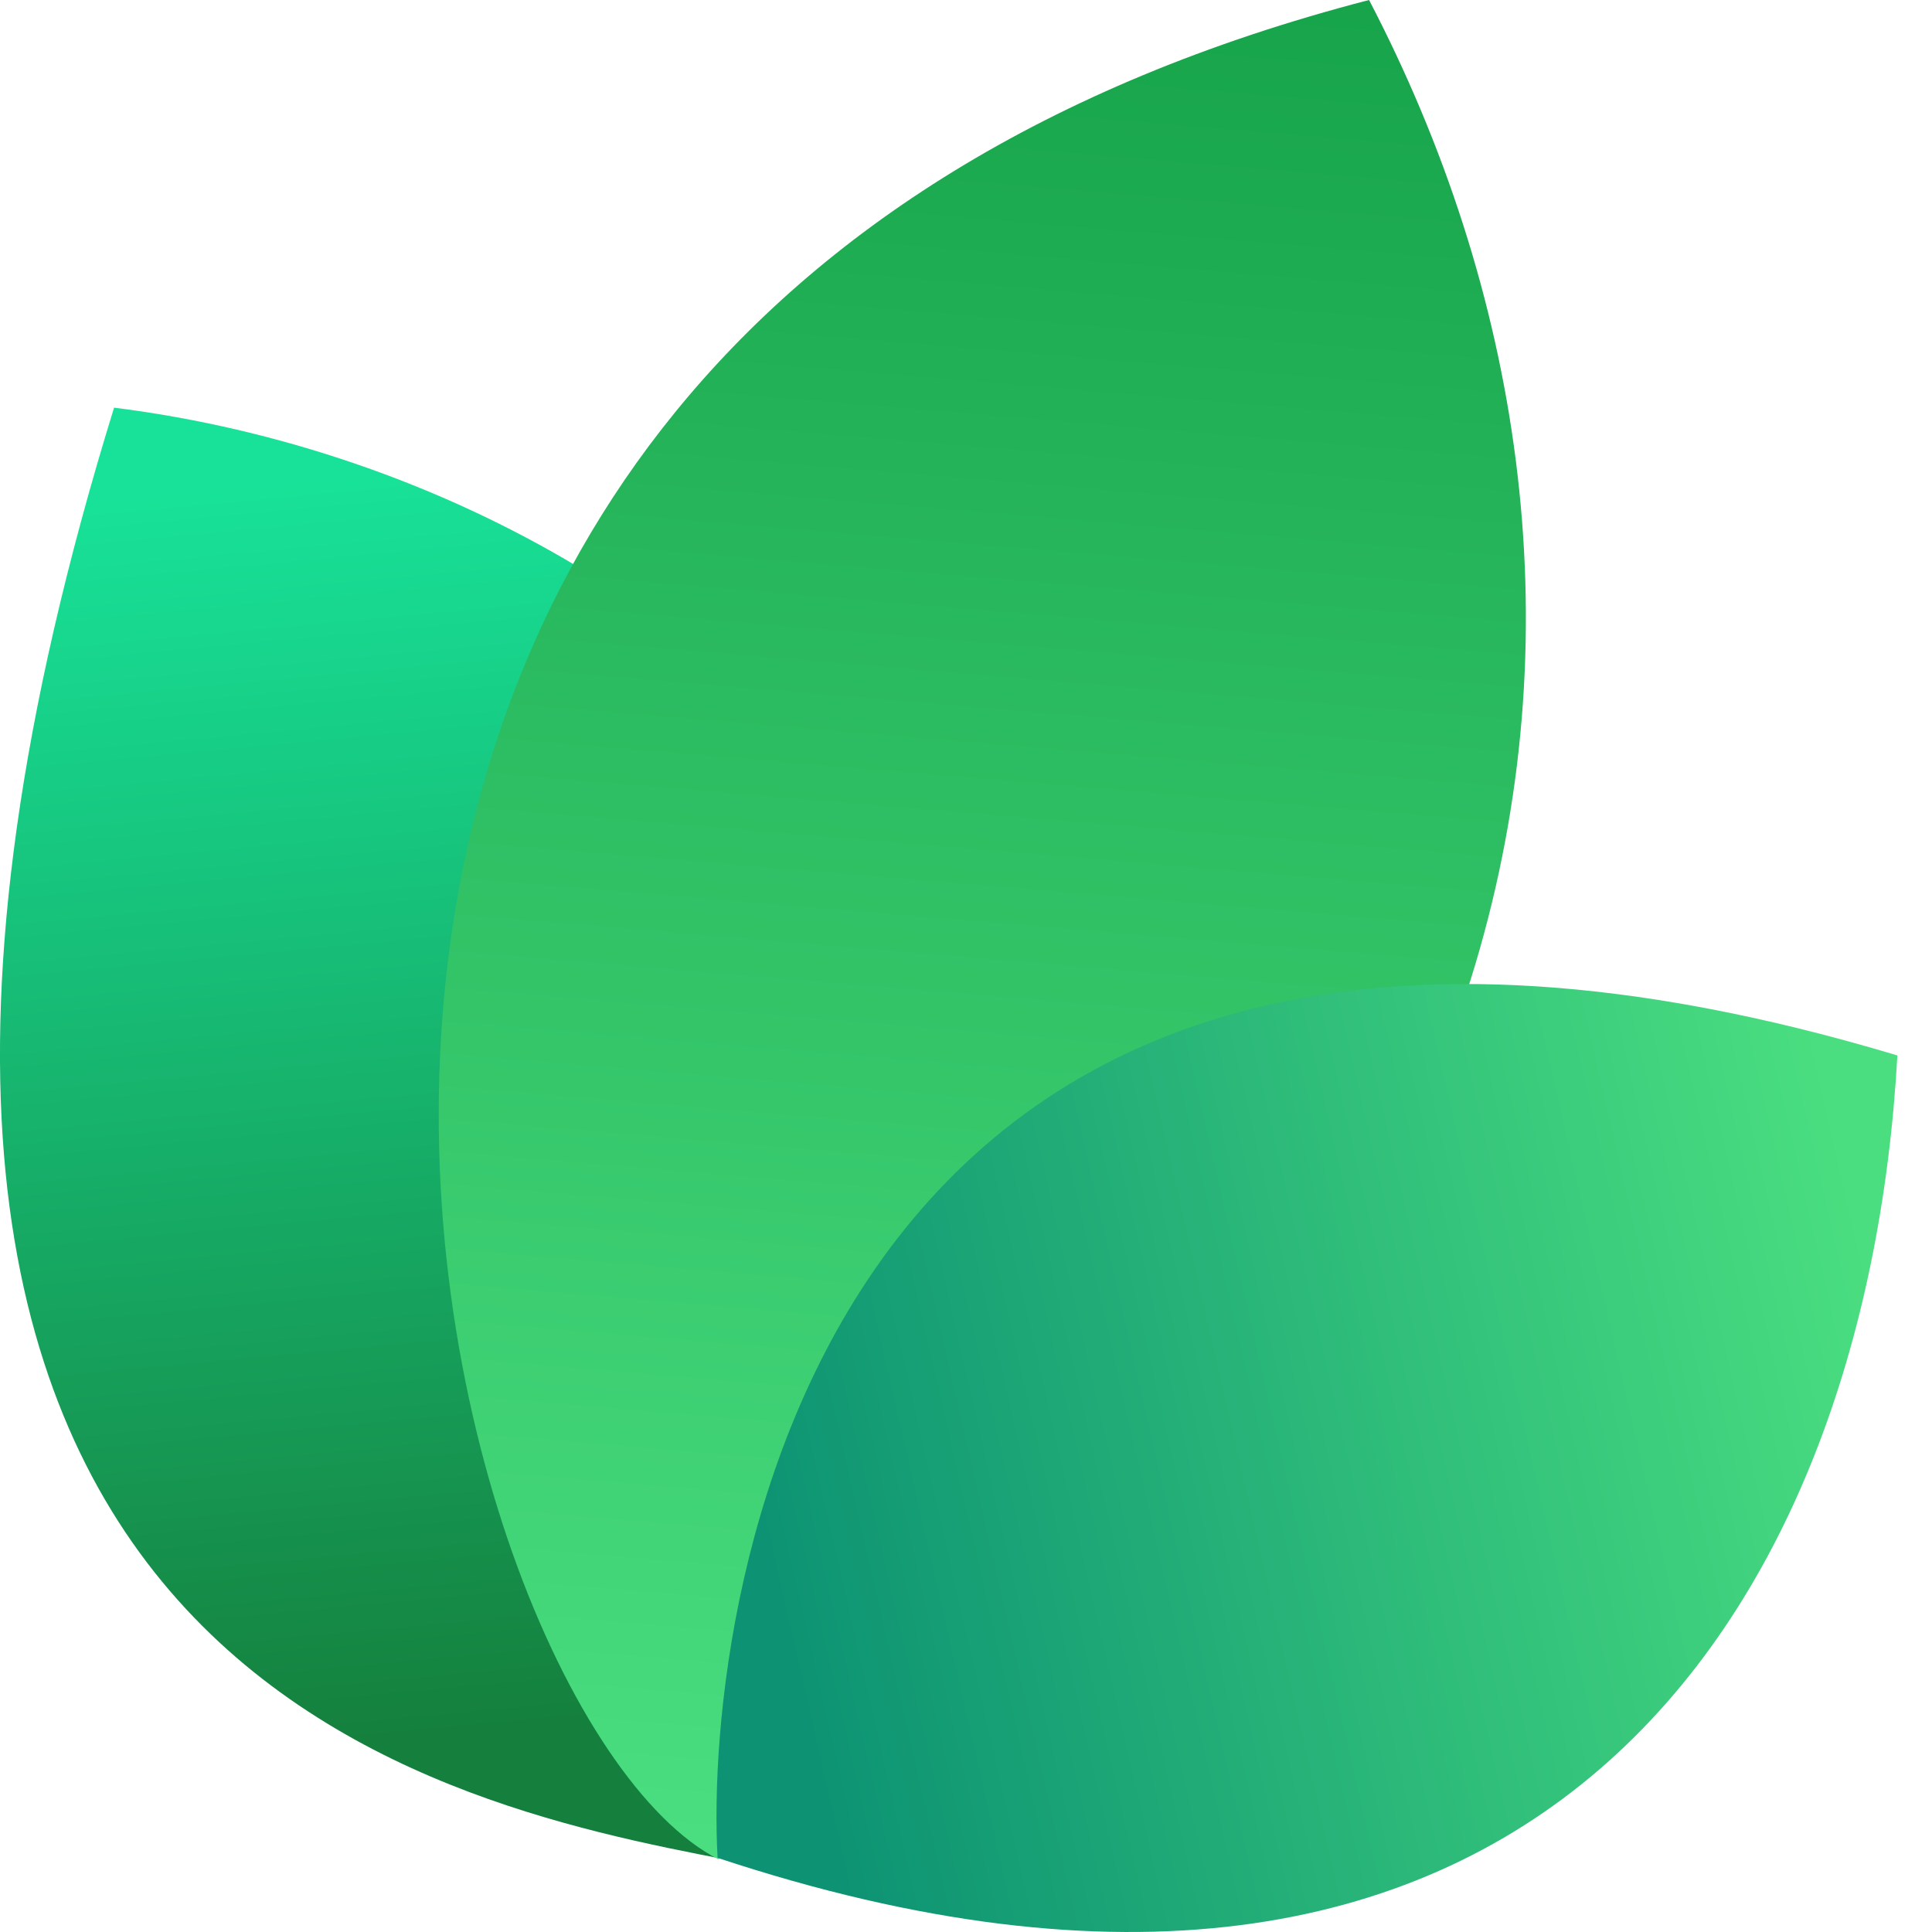
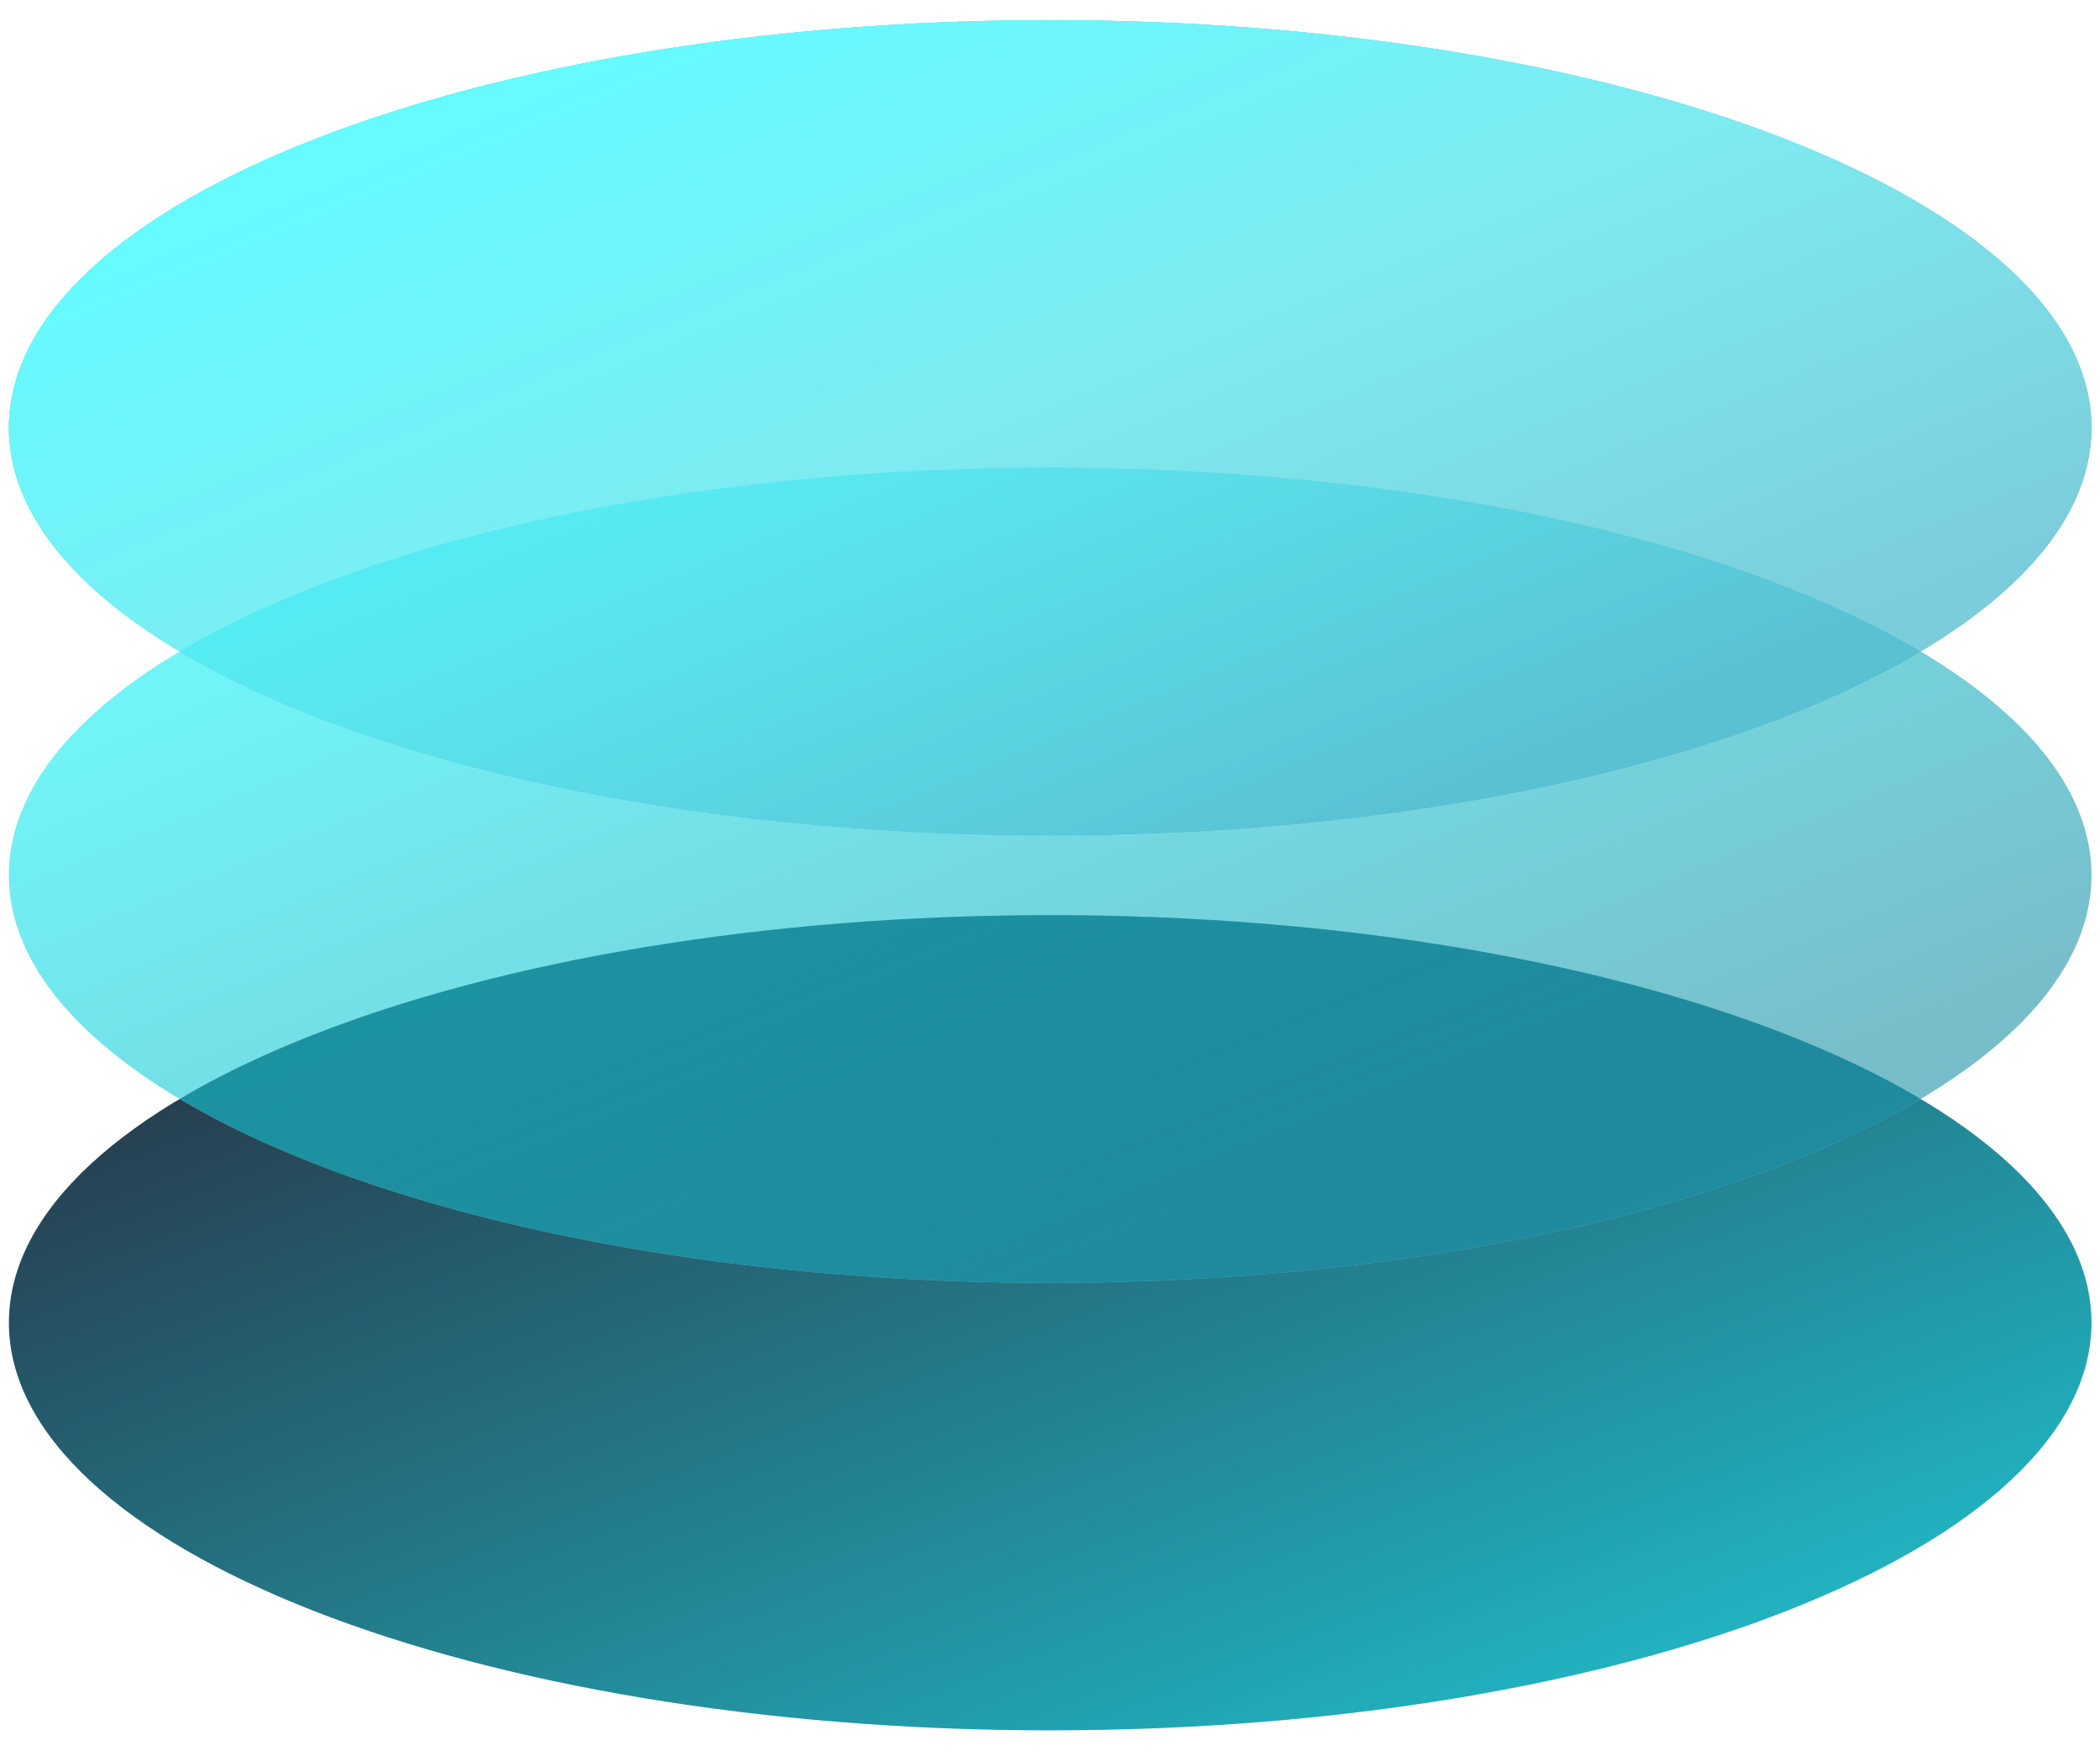
- <svg xmlns="http://www.w3.org/2000/svg" width="24" height="24" viewBox="0 0 24 24" fill="none">
-   <path d="M9.061 23.108C5.268 22.377 -3.391 20.627 1.417 5.064C9.634 6.099 16.973 14.064 9.061 23.108Z" fill="url(#paint0_linear_17557_2021)" />
-   <path d="M8.919 23.094C5.276 21.222 0.784 4.209 17.007 0C20.757 7.193 19.621 16.545 8.919 23.094Z" fill="url(#paint1_linear_17557_2021)" />
-   <path d="M8.914 23.079C8.735 19.882 10.159 9.085 23.57 13.111C23.181 20.123 18.984 26.418 8.914 23.079Z" fill="url(#paint2_linear_17557_2021)" />
+ <svg xmlns="http://www.w3.org/2000/svg" width="24" height="20" viewBox="0 0 24 20" fill="none">
+   <ellipse cx="12.002" cy="15.113" rx="11.9" ry="4.657" fill="#D9D9D9" />
+   <ellipse cx="12.002" cy="15.113" rx="11.9" ry="4.657" fill="url(#paint0_linear_5350_13101)" />
+   <g opacity="0.6">
+     <ellipse cx="12.002" cy="10" rx="11.9" ry="4.657" fill="#D9D9D9" />
+     <ellipse cx="12.002" cy="10" rx="11.9" ry="4.657" fill="url(#paint1_linear_5350_13101)" />
+   </g>
+   <g opacity="0.75">
+     <ellipse cx="12.002" cy="4.887" rx="11.9" ry="4.657" fill="url(#paint2_linear_5350_13101)" />
+     <ellipse cx="12.002" cy="4.887" rx="11.9" ry="4.657" fill="url(#paint3_linear_5350_13101)" />
+     <ellipse cx="12.002" cy="4.887" rx="11.9" ry="4.657" fill="url(#paint4_linear_5350_13101)" />
+   </g>
  <defs>
-     <linearGradient id="paint0_linear_17557_2021" x1="3.776" y1="5.916" x2="5.232" y2="21.559" gradientUnits="userSpaceOnUse">
-       <stop stop-color="#18E299" />
-       <stop offset="1" stop-color="#15803D" />
+     <linearGradient id="paint0_linear_5350_13101" x1="-0.134" y1="11.25" x2="5.715" y2="26.189" gradientUnits="userSpaceOnUse">
+       <stop stop-color="#272D3F" />
+       <stop offset="1" stop-color="#20C4D1" />
    </linearGradient>
-     <linearGradient id="paint1_linear_17557_2021" x1="12.171" y1="-0.718" x2="10.19" y2="22.983" gradientUnits="userSpaceOnUse">
-       <stop stop-color="#16A34A" />
-       <stop offset="1" stop-color="#4ADE80" />
+     <linearGradient id="paint1_linear_5350_13101" x1="1.094" y1="7.989" x2="5.569" y2="18.73" gradientUnits="userSpaceOnUse">
+       <stop offset="0.02" stop-color="#12EDF4" />
+       <stop offset="1" stop-color="#1C91A6" />
    </linearGradient>
-     <linearGradient id="paint2_linear_17557_2021" x1="23.133" y1="15.353" x2="9.338" y2="18.52" gradientUnits="userSpaceOnUse">
-       <stop stop-color="#4ADE80" />
-       <stop offset="1" stop-color="#0D9373" />
+     <linearGradient id="paint2_linear_5350_13101" x1="-11.777" y1="-4.915" x2="-0.745" y2="22.338" gradientUnits="userSpaceOnUse">
+       <stop offset="0.3" stop-color="#10A3AE" />
+       <stop offset="0.46" stop-color="#01B3BF" />
+       <stop offset="0.65" stop-color="#5DC3CA" />
+       <stop offset="0.86" stop-color="#75D9DE" />
+       <stop offset="1" stop-color="#00F8FF" />
+     </linearGradient>
+     <linearGradient id="paint3_linear_5350_13101" x1="-8.339" y1="-0.975" x2="1.47" y2="26.549" gradientUnits="userSpaceOnUse">
+       <stop offset="0.02" stop-color="#32F9FF" />
+       <stop offset="0.18" stop-color="#52E4EC" />
+       <stop offset="0.51" stop-color="#50BCCF" />
+       <stop offset="0.86" stop-color="#314656" />
+     </linearGradient>
+     <linearGradient id="paint4_linear_5350_13101" x1="1.094" y1="2.875" x2="5.569" y2="13.617" gradientUnits="userSpaceOnUse">
+       <stop offset="0.02" stop-color="#32F9FF" />
+       <stop offset="0.496" stop-color="#52E4EC" />
+       <stop offset="1" stop-color="#50BCCF" />
    </linearGradient>
  </defs>
</svg>
